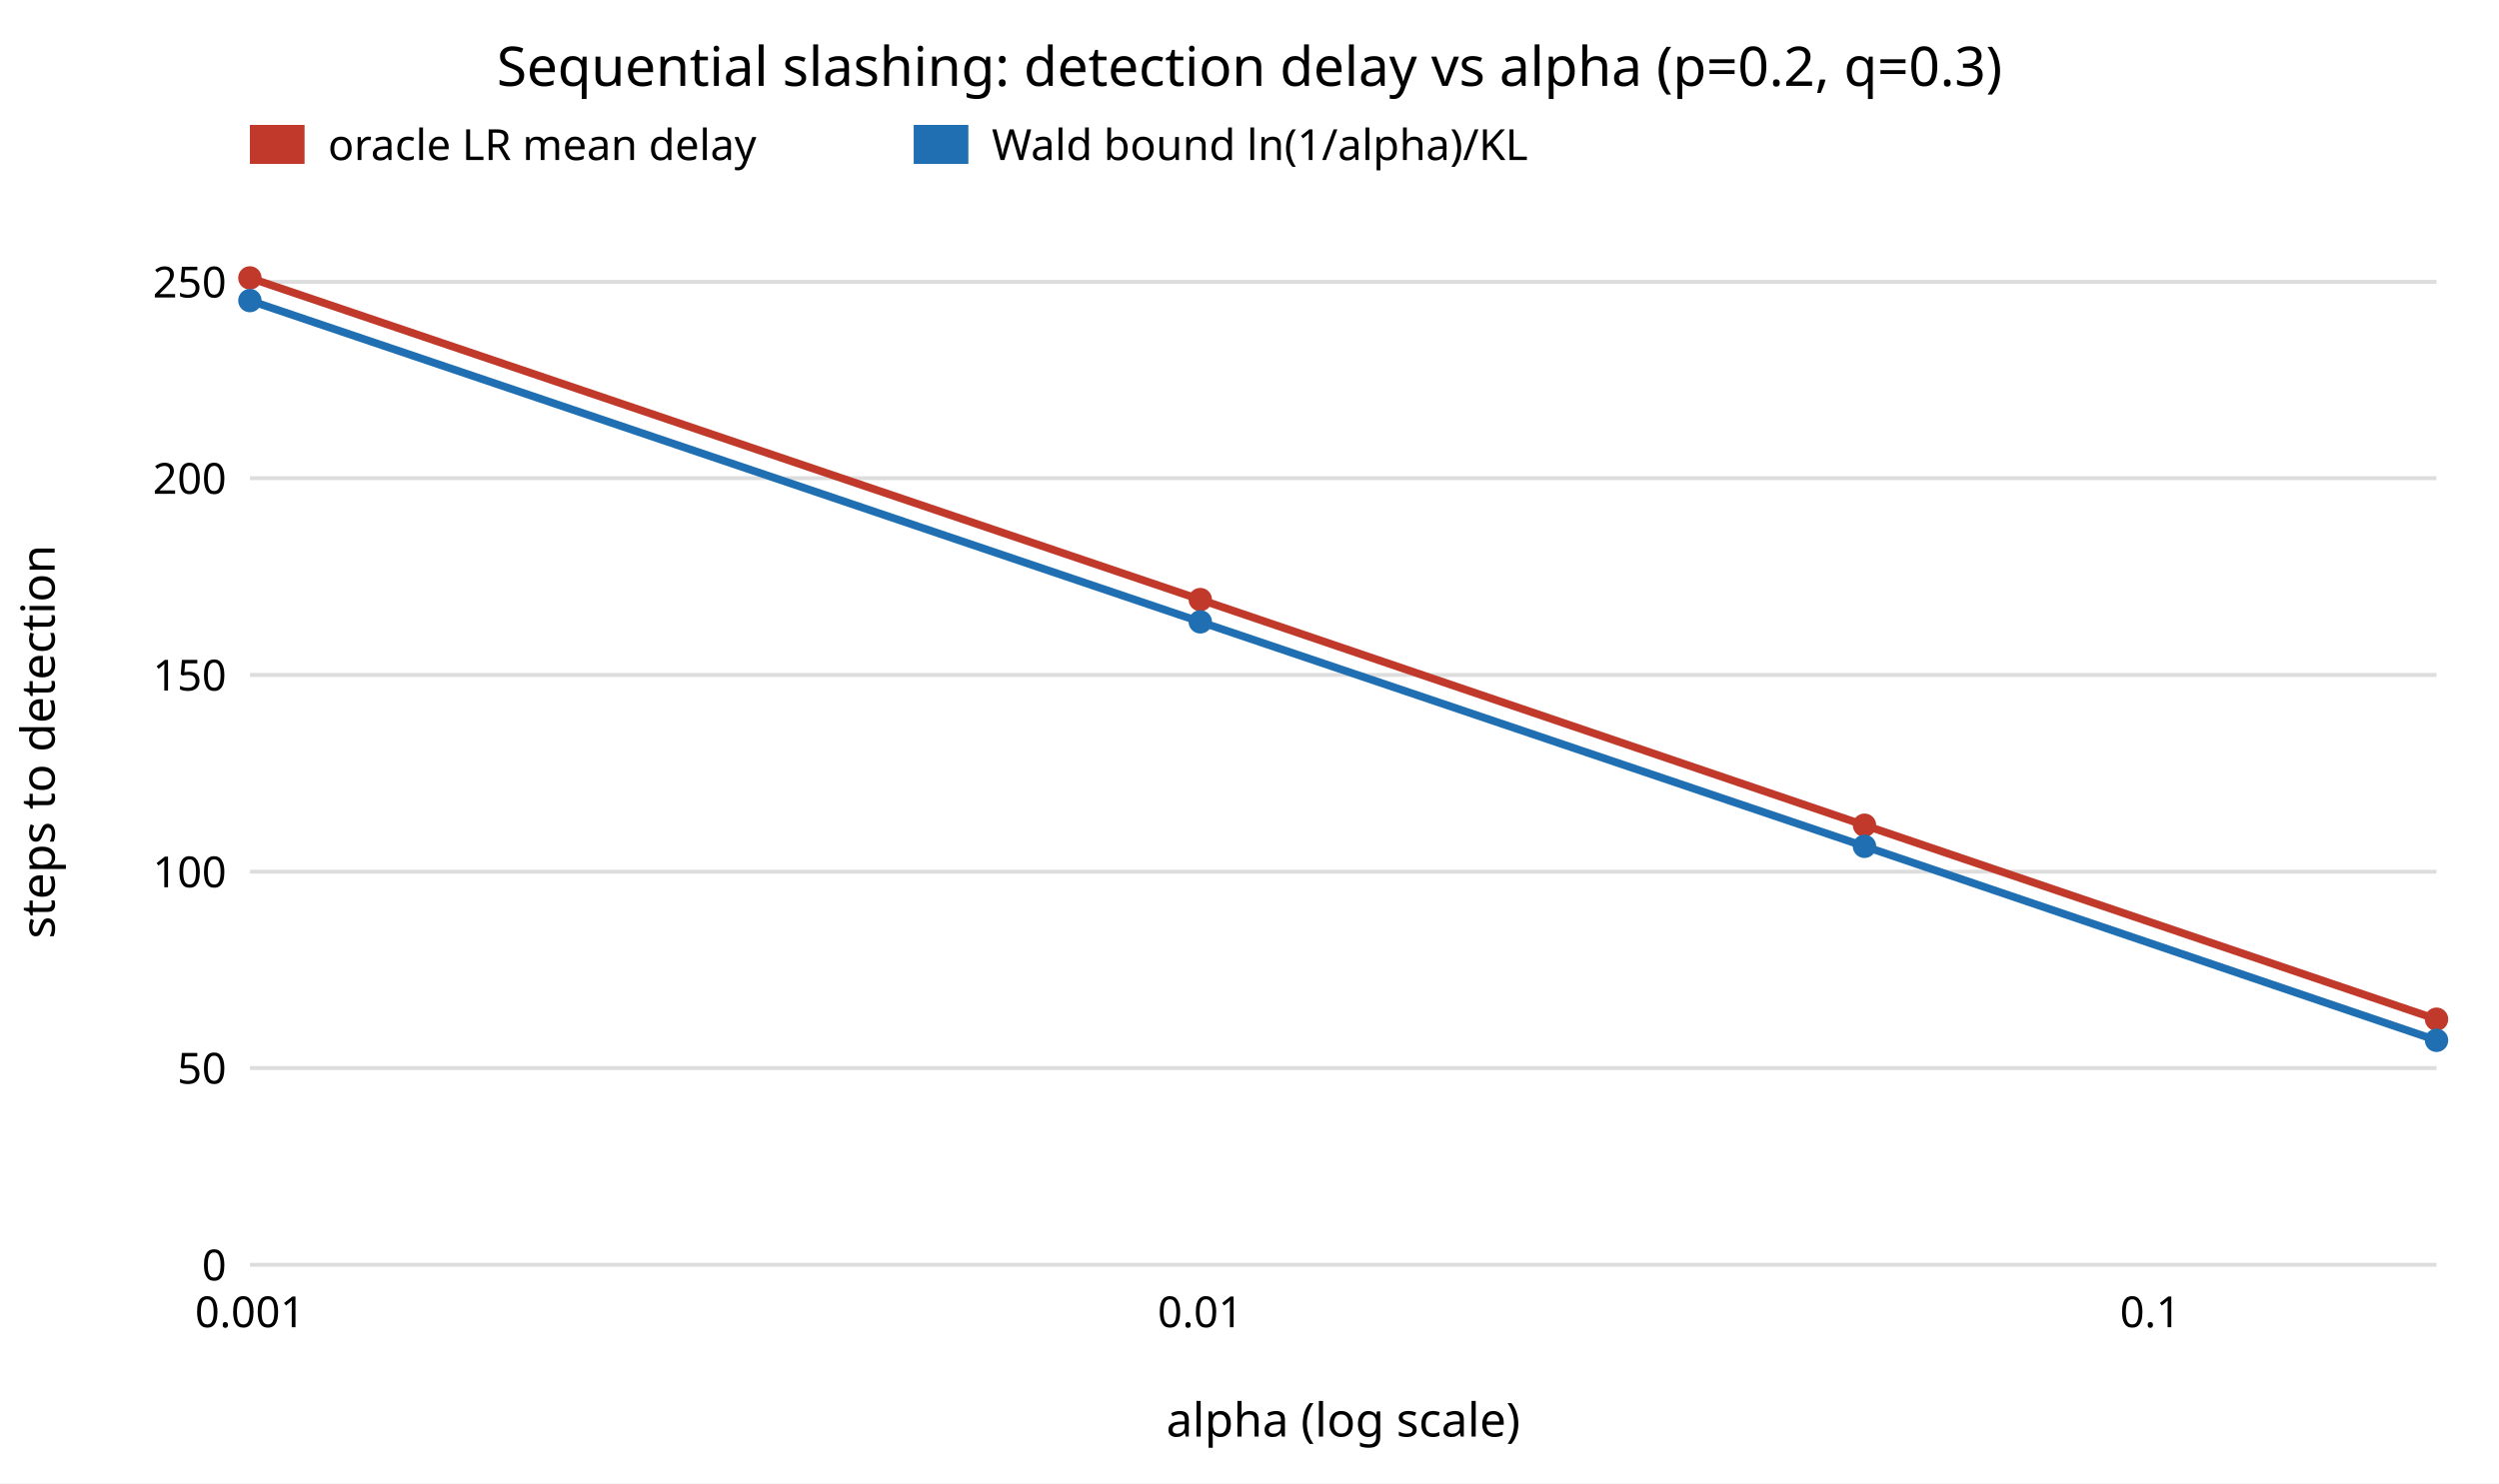
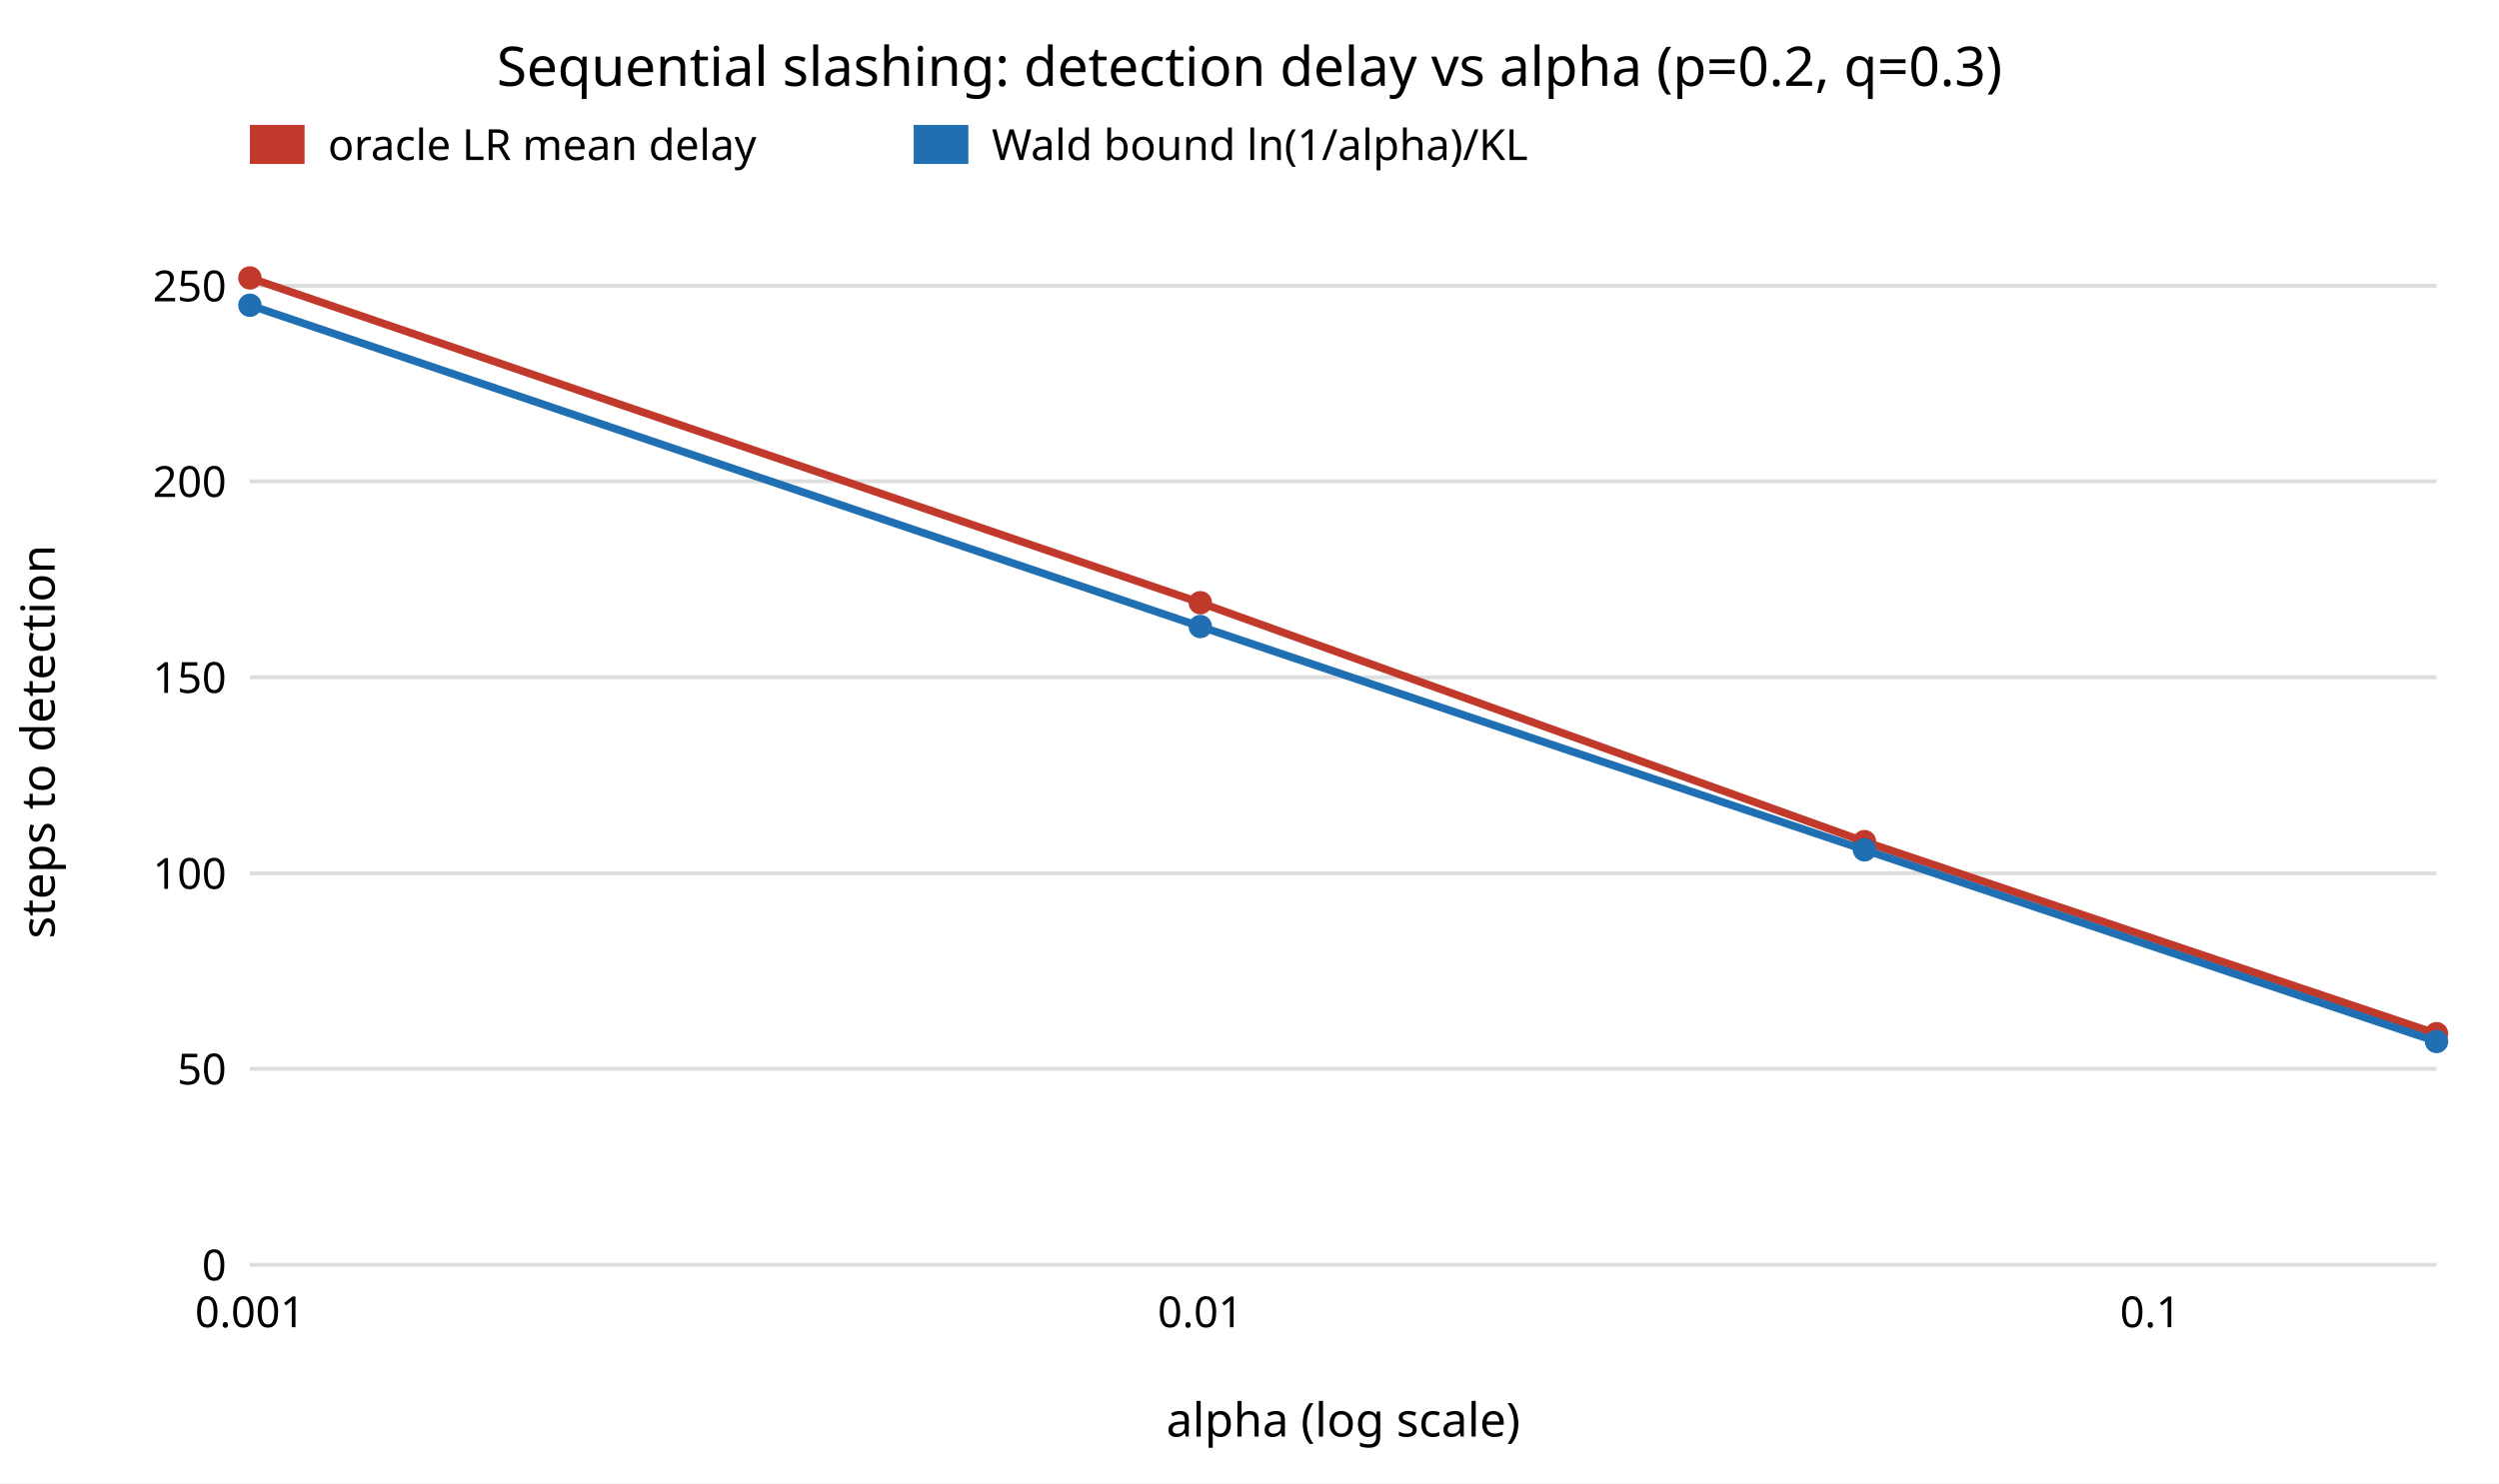
<svg xmlns="http://www.w3.org/2000/svg" viewBox="0 0 640 380" role="img" aria-label="Line plot of mean steps to detect a cheater against the false-slash level alpha on a log axis: the e-process delay sits just above the Wald lower bound">
  <rect width="640" height="380" fill="#fff" />
  <text x="320.0" y="22" text-anchor="middle" font-family="sans-serif" font-size="14">Sequential slashing: detection delay vs alpha (p=0.2, q=0.3)</text>
  <line x1="64" x2="624" y1="324.0" y2="324.0" stroke="#ddd" />
  <text x="58" y="328.0" text-anchor="end" font-family="sans-serif" font-size="11">0</text>
-   <line x1="64" x2="624" y1="273.6" y2="273.6" stroke="#ddd" />
-   <text x="58" y="277.6" text-anchor="end" font-family="sans-serif" font-size="11">50</text>
-   <line x1="64" x2="624" y1="223.3" y2="223.3" stroke="#ddd" />
-   <text x="58" y="227.3" text-anchor="end" font-family="sans-serif" font-size="11">100</text>
-   <line x1="64" x2="624" y1="172.9" y2="172.9" stroke="#ddd" />
-   <text x="58" y="176.9" text-anchor="end" font-family="sans-serif" font-size="11">150</text>
-   <line x1="64" x2="624" y1="122.5" y2="122.5" stroke="#ddd" />
-   <text x="58" y="126.5" text-anchor="end" font-family="sans-serif" font-size="11">200</text>
-   <line x1="64" x2="624" y1="72.2" y2="72.2" stroke="#ddd" />
-   <text x="58" y="76.2" text-anchor="end" font-family="sans-serif" font-size="11">250</text>
+   <line x1="64" x2="624" y1="273.8" y2="273.8" stroke="#ddd" />
+   <text x="58" y="277.8" text-anchor="end" font-family="sans-serif" font-size="11">50</text>
+   <line x1="64" x2="624" y1="223.7" y2="223.7" stroke="#ddd" />
+   <text x="58" y="227.7" text-anchor="end" font-family="sans-serif" font-size="11">100</text>
+   <line x1="64" x2="624" y1="173.5" y2="173.5" stroke="#ddd" />
+   <text x="58" y="177.5" text-anchor="end" font-family="sans-serif" font-size="11">150</text>
+   <line x1="64" x2="624" y1="123.3" y2="123.3" stroke="#ddd" />
+   <text x="58" y="127.3" text-anchor="end" font-family="sans-serif" font-size="11">200</text>
+   <line x1="64" x2="624" y1="73.2" y2="73.2" stroke="#ddd" />
+   <text x="58" y="77.2" text-anchor="end" font-family="sans-serif" font-size="11">250</text>
  <text x="64.0" y="340" text-anchor="middle" font-family="sans-serif" font-size="11">0.001</text>
  <text x="307.4" y="340" text-anchor="middle" font-family="sans-serif" font-size="11">0.01</text>
  <text x="550.7" y="340" text-anchor="middle" font-family="sans-serif" font-size="11">0.1</text>
  <text x="344.0" y="368" text-anchor="middle" font-family="sans-serif" font-size="12">alpha (log scale)</text>
  <text x="14" y="190.0" text-anchor="middle" font-family="sans-serif" font-size="12" transform="rotate(-90 14 190.0)">steps to detection</text>
-   <polyline points="624.0,261.1 477.5,211.4 307.4,153.6 64.0,71.2" fill="none" stroke="#c0392b" stroke-width="2" />
-   <circle cx="624.0" cy="261.1" r="3" fill="#c0392b" />
-   <circle cx="477.5" cy="211.4" r="3" fill="#c0392b" />
-   <circle cx="307.4" cy="153.6" r="3" fill="#c0392b" />
+   <polyline points="624.0,264.8 477.5,215.6 307.4,154.4 64.0,71.2" fill="none" stroke="#c0392b" stroke-width="2" />
+   <circle cx="624.0" cy="264.8" r="3" fill="#c0392b" />
+   <circle cx="477.5" cy="215.6" r="3" fill="#c0392b" />
+   <circle cx="307.4" cy="154.4" r="3" fill="#c0392b" />
  <circle cx="64.0" cy="71.2" r="3" fill="#c0392b" />
  <rect x="64" y="32" width="14" height="10" fill="#c0392b" />
  <text x="84" y="41" font-family="sans-serif" font-size="11">oracle LR mean delay</text>
-   <polyline points="624.0,266.5 477.5,216.8 307.4,159.3 64.0,77.0" fill="none" stroke="#1f6fb2" stroke-width="2" />
-   <circle cx="624.0" cy="266.5" r="3" fill="#1f6fb2" />
-   <circle cx="477.5" cy="216.8" r="3" fill="#1f6fb2" />
-   <circle cx="307.4" cy="159.3" r="3" fill="#1f6fb2" />
-   <circle cx="64.0" cy="77.0" r="3" fill="#1f6fb2" />
+   <polyline points="624.0,266.8 477.5,217.7 307.4,160.5 64.0,78.2" fill="none" stroke="#1f6fb2" stroke-width="2" />
+   <circle cx="624.0" cy="266.8" r="3" fill="#1f6fb2" />
+   <circle cx="477.5" cy="217.7" r="3" fill="#1f6fb2" />
+   <circle cx="307.4" cy="160.5" r="3" fill="#1f6fb2" />
+   <circle cx="64.0" cy="78.2" r="3" fill="#1f6fb2" />
  <rect x="234" y="32" width="14" height="10" fill="#1f6fb2" />
  <text x="254" y="41" font-family="sans-serif" font-size="11">Wald bound ln(1/alpha)/KL</text>
</svg>
